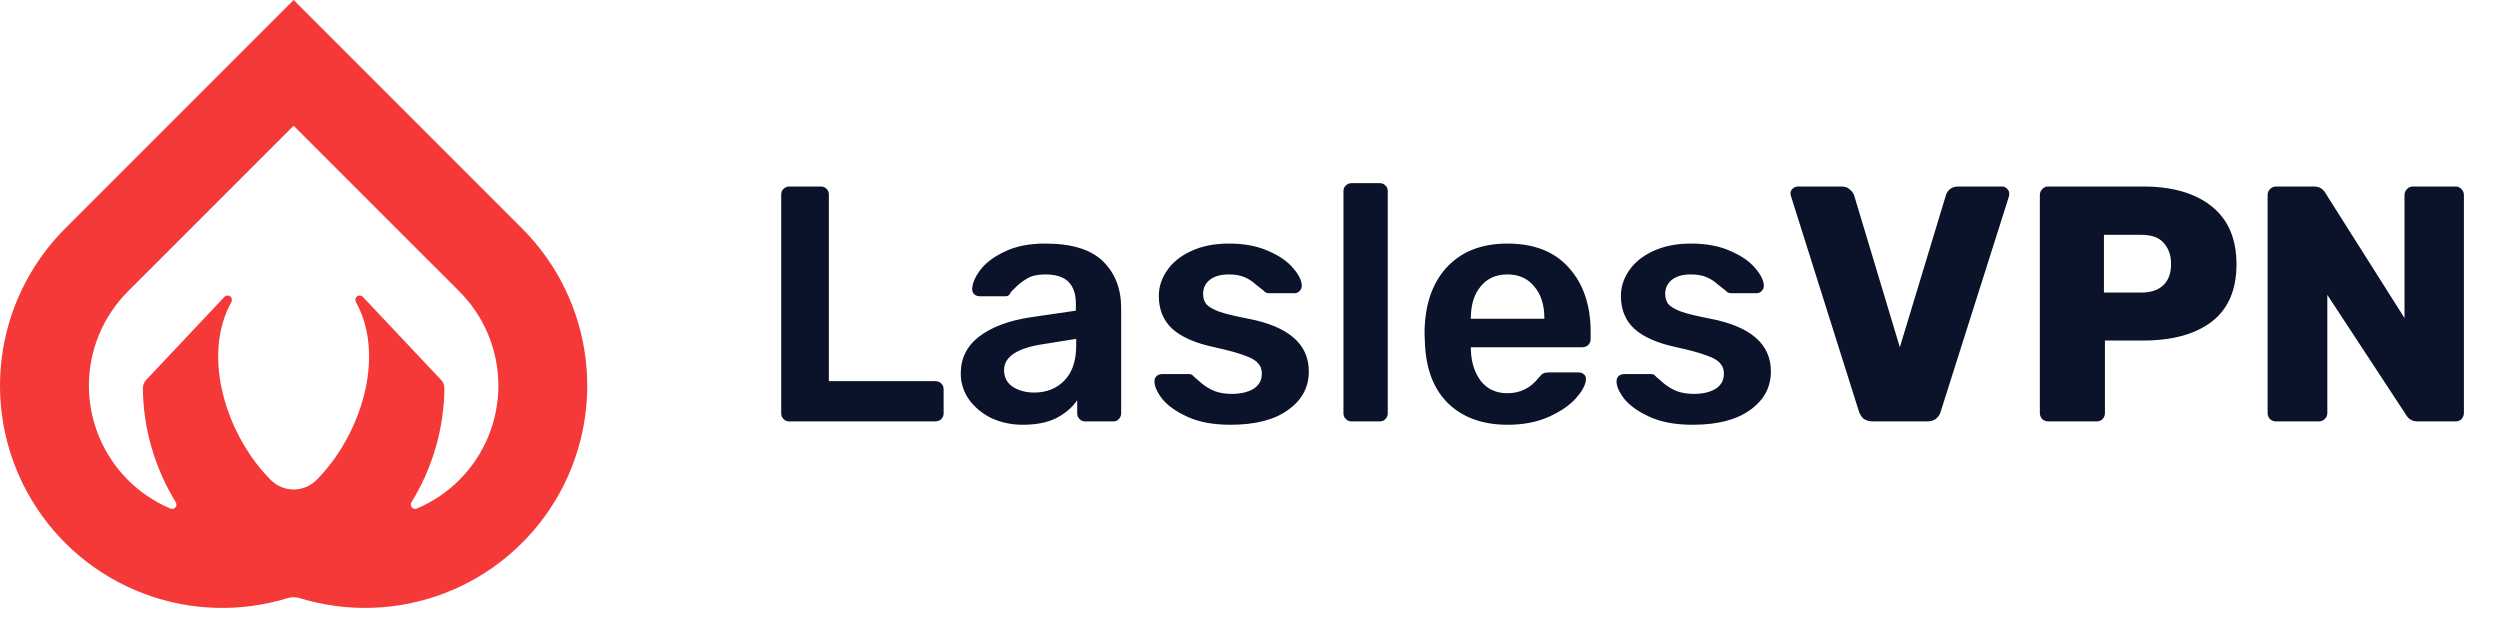
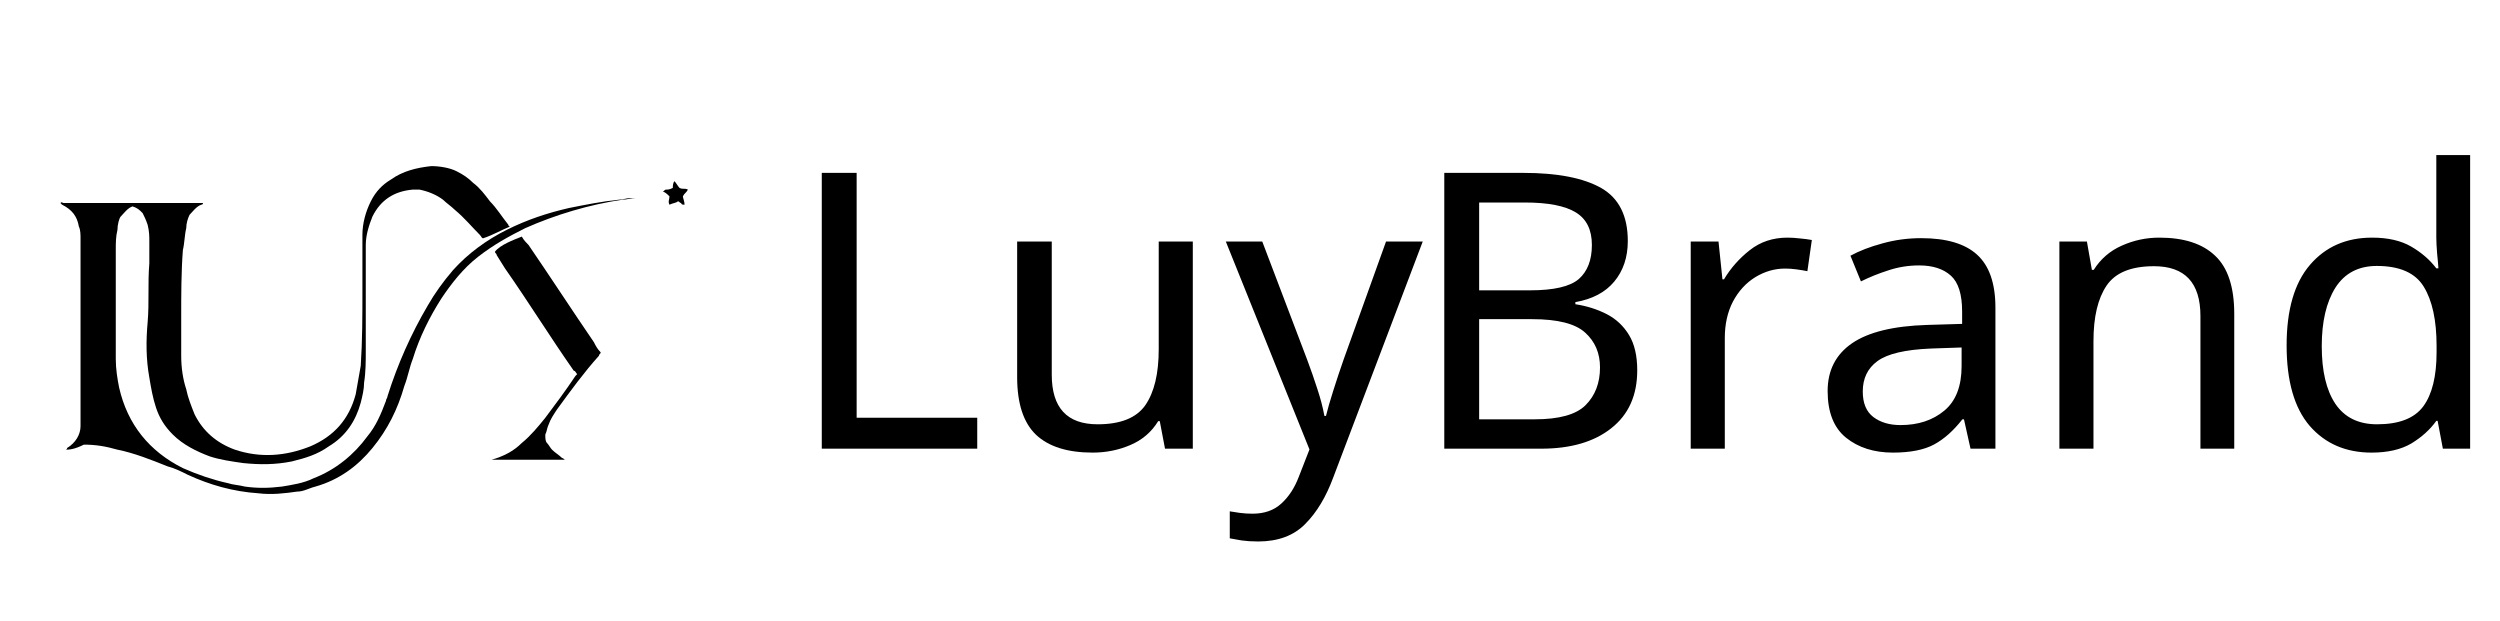
- <svg xmlns="http://www.w3.org/2000/svg" width="149" height="37" viewBox="0 0 149 37" fill="none">
-   <path d="M47.04 25.116C46.907 25.116 46.793 25.07 46.7 24.976C46.607 24.883 46.56 24.77 46.56 24.636V11.596C46.56 11.45 46.607 11.336 46.7 11.256C46.793 11.163 46.907 11.116 47.04 11.116H48.92C49.067 11.116 49.18 11.163 49.26 11.256C49.353 11.336 49.4 11.45 49.4 11.596V22.716H55.74C55.887 22.716 56.007 22.763 56.1 22.856C56.193 22.95 56.24 23.063 56.24 23.196V24.636C56.24 24.77 56.193 24.883 56.1 24.976C56.007 25.07 55.887 25.116 55.74 25.116H47.04ZM60.961 25.316C60.281 25.316 59.654 25.183 59.081 24.916C58.521 24.636 58.074 24.263 57.741 23.796C57.421 23.329 57.261 22.816 57.261 22.256C57.261 21.349 57.628 20.616 58.361 20.056C59.094 19.496 60.101 19.116 61.381 18.916L64.121 18.516V18.096C64.121 17.523 63.974 17.09 63.681 16.796C63.388 16.503 62.921 16.356 62.281 16.356C61.841 16.356 61.488 16.436 61.221 16.596C60.954 16.756 60.734 16.923 60.561 17.096C60.401 17.256 60.294 17.363 60.241 17.416C60.188 17.576 60.088 17.656 59.941 17.656H58.381C58.261 17.656 58.154 17.616 58.061 17.536C57.981 17.456 57.941 17.349 57.941 17.216C57.954 16.883 58.114 16.509 58.421 16.096C58.741 15.669 59.228 15.303 59.881 14.996C60.534 14.676 61.341 14.516 62.301 14.516C63.874 14.516 65.021 14.87 65.741 15.576C66.461 16.283 66.821 17.209 66.821 18.356V24.636C66.821 24.77 66.774 24.883 66.681 24.976C66.601 25.07 66.488 25.116 66.341 25.116H64.681C64.548 25.116 64.434 25.07 64.341 24.976C64.248 24.883 64.201 24.77 64.201 24.636V23.856C63.908 24.283 63.494 24.636 62.961 24.916C62.428 25.183 61.761 25.316 60.961 25.316ZM61.641 23.396C62.374 23.396 62.974 23.156 63.441 22.676C63.908 22.196 64.141 21.503 64.141 20.596V20.196L62.141 20.516C60.608 20.756 59.841 21.27 59.841 22.056C59.841 22.483 60.014 22.816 60.361 23.056C60.721 23.283 61.148 23.396 61.641 23.396ZM73.346 25.316C72.333 25.316 71.486 25.163 70.806 24.856C70.126 24.549 69.62 24.196 69.286 23.796C68.966 23.383 68.806 23.029 68.806 22.736C68.806 22.603 68.846 22.496 68.926 22.416C69.02 22.336 69.126 22.296 69.246 22.296H70.886C70.993 22.296 71.086 22.349 71.166 22.456C71.233 22.509 71.38 22.636 71.606 22.836C71.846 23.036 72.113 23.196 72.406 23.316C72.713 23.423 73.046 23.476 73.406 23.476C73.94 23.476 74.373 23.376 74.706 23.176C75.04 22.963 75.206 22.663 75.206 22.276C75.206 22.009 75.126 21.796 74.966 21.636C74.82 21.463 74.546 21.309 74.146 21.176C73.76 21.029 73.173 20.869 72.386 20.696C71.253 20.456 70.413 20.09 69.866 19.596C69.333 19.103 69.066 18.45 69.066 17.636C69.066 17.103 69.226 16.603 69.546 16.136C69.866 15.656 70.34 15.27 70.966 14.976C71.606 14.669 72.366 14.516 73.246 14.516C74.153 14.516 74.933 14.663 75.586 14.956C76.24 15.236 76.733 15.576 77.066 15.976C77.413 16.376 77.586 16.73 77.586 17.036C77.586 17.156 77.54 17.263 77.446 17.356C77.366 17.436 77.266 17.476 77.146 17.476H75.646C75.5 17.476 75.386 17.423 75.306 17.316C75.213 17.25 75.06 17.13 74.846 16.956C74.646 16.77 74.42 16.623 74.166 16.516C73.913 16.41 73.606 16.356 73.246 16.356C72.753 16.356 72.373 16.463 72.106 16.676C71.84 16.89 71.706 17.169 71.706 17.516C71.706 17.756 71.766 17.956 71.886 18.116C72.02 18.276 72.28 18.43 72.666 18.576C73.053 18.709 73.633 18.849 74.406 18.996C76.806 19.463 78.006 20.509 78.006 22.136C78.006 23.083 77.593 23.849 76.766 24.436C75.953 25.023 74.813 25.316 73.346 25.316ZM80.55 25.116C80.417 25.116 80.304 25.07 80.21 24.976C80.117 24.883 80.07 24.77 80.07 24.636V11.396C80.07 11.249 80.117 11.136 80.21 11.056C80.304 10.963 80.417 10.916 80.55 10.916H82.231C82.377 10.916 82.49 10.963 82.57 11.056C82.664 11.136 82.71 11.249 82.71 11.396V24.636C82.71 24.77 82.664 24.883 82.57 24.976C82.49 25.07 82.377 25.116 82.231 25.116H80.55ZM89.863 25.316C88.37 25.316 87.183 24.89 86.303 24.036C85.436 23.183 84.976 21.97 84.923 20.396L84.903 19.896C84.903 18.23 85.336 16.916 86.203 15.956C87.083 14.996 88.296 14.516 89.843 14.516C91.43 14.516 92.65 14.996 93.503 15.956C94.37 16.916 94.803 18.196 94.803 19.796V20.216C94.803 20.349 94.756 20.463 94.663 20.556C94.57 20.649 94.45 20.696 94.303 20.696H87.663V20.856C87.69 21.603 87.89 22.223 88.263 22.716C88.65 23.196 89.176 23.436 89.843 23.436C90.603 23.436 91.223 23.13 91.703 22.516C91.823 22.369 91.916 22.283 91.983 22.256C92.05 22.216 92.163 22.196 92.323 22.196H94.083C94.203 22.196 94.303 22.23 94.383 22.296C94.476 22.363 94.523 22.456 94.523 22.576C94.523 22.896 94.33 23.276 93.943 23.716C93.57 24.143 93.03 24.516 92.323 24.836C91.616 25.156 90.796 25.316 89.863 25.316ZM92.043 18.996V18.956C92.043 18.169 91.843 17.543 91.443 17.076C91.056 16.596 90.523 16.356 89.843 16.356C89.163 16.356 88.63 16.596 88.243 17.076C87.856 17.543 87.663 18.169 87.663 18.956V18.996H92.043ZM100.885 25.316C99.872 25.316 99.025 25.163 98.346 24.856C97.665 24.549 97.159 24.196 96.826 23.796C96.505 23.383 96.346 23.029 96.346 22.736C96.346 22.603 96.385 22.496 96.466 22.416C96.559 22.336 96.665 22.296 96.785 22.296H98.425C98.532 22.296 98.626 22.349 98.706 22.456C98.772 22.509 98.919 22.636 99.145 22.836C99.385 23.036 99.652 23.196 99.945 23.316C100.252 23.423 100.585 23.476 100.945 23.476C101.479 23.476 101.912 23.376 102.245 23.176C102.579 22.963 102.745 22.663 102.745 22.276C102.745 22.009 102.665 21.796 102.505 21.636C102.359 21.463 102.085 21.309 101.685 21.176C101.299 21.029 100.712 20.869 99.925 20.696C98.792 20.456 97.952 20.09 97.406 19.596C96.872 19.103 96.606 18.45 96.606 17.636C96.606 17.103 96.766 16.603 97.085 16.136C97.406 15.656 97.879 15.27 98.505 14.976C99.145 14.669 99.906 14.516 100.785 14.516C101.692 14.516 102.472 14.663 103.125 14.956C103.779 15.236 104.272 15.576 104.605 15.976C104.952 16.376 105.125 16.73 105.125 17.036C105.125 17.156 105.079 17.263 104.985 17.356C104.905 17.436 104.805 17.476 104.685 17.476H103.185C103.039 17.476 102.925 17.423 102.845 17.316C102.752 17.25 102.599 17.13 102.385 16.956C102.185 16.77 101.959 16.623 101.705 16.516C101.452 16.41 101.145 16.356 100.785 16.356C100.292 16.356 99.912 16.463 99.645 16.676C99.379 16.89 99.246 17.169 99.246 17.516C99.246 17.756 99.305 17.956 99.425 18.116C99.559 18.276 99.819 18.43 100.205 18.576C100.592 18.709 101.172 18.849 101.945 18.996C104.345 19.463 105.545 20.509 105.545 22.136C105.545 23.083 105.132 23.849 104.305 24.436C103.492 25.023 102.352 25.316 100.885 25.316ZM111.63 25.116C111.403 25.116 111.216 25.063 111.07 24.956C110.936 24.836 110.843 24.689 110.79 24.516L106.75 11.716L106.71 11.536C106.71 11.43 106.75 11.336 106.83 11.256C106.923 11.163 107.03 11.116 107.15 11.116H109.77C109.97 11.116 110.13 11.176 110.25 11.296C110.383 11.403 110.47 11.523 110.51 11.656L113.23 20.696L115.97 11.656C116.01 11.509 116.09 11.383 116.21 11.276C116.343 11.169 116.51 11.116 116.71 11.116H119.33C119.45 11.116 119.55 11.163 119.63 11.256C119.71 11.336 119.75 11.43 119.75 11.536C119.75 11.603 119.743 11.663 119.73 11.716L115.67 24.516C115.63 24.689 115.536 24.836 115.39 24.956C115.256 25.063 115.076 25.116 114.85 25.116H111.63ZM122.075 25.116C121.942 25.116 121.822 25.07 121.715 24.976C121.622 24.869 121.575 24.75 121.575 24.616V11.636C121.575 11.489 121.622 11.37 121.715 11.276C121.808 11.169 121.928 11.116 122.075 11.116H127.735C129.468 11.116 130.828 11.509 131.815 12.296C132.802 13.083 133.295 14.236 133.295 15.756C133.295 17.276 132.802 18.416 131.815 19.176C130.828 19.923 129.468 20.296 127.735 20.296H125.455V24.616C125.455 24.75 125.408 24.869 125.315 24.976C125.222 25.07 125.102 25.116 124.955 25.116H122.075ZM127.635 17.436C128.182 17.436 128.608 17.296 128.915 17.016C129.235 16.723 129.395 16.296 129.395 15.736C129.395 15.216 129.248 14.796 128.955 14.476C128.675 14.156 128.235 13.996 127.635 13.996H125.395V17.436H127.635ZM135.649 25.116C135.516 25.116 135.396 25.07 135.289 24.976C135.196 24.869 135.149 24.75 135.149 24.616V11.636C135.149 11.489 135.196 11.37 135.289 11.276C135.382 11.169 135.502 11.116 135.649 11.116H137.909C138.216 11.116 138.442 11.243 138.589 11.496L143.309 18.956V11.636C143.309 11.489 143.356 11.37 143.449 11.276C143.542 11.169 143.662 11.116 143.809 11.116H146.349C146.496 11.116 146.616 11.169 146.709 11.276C146.802 11.37 146.849 11.489 146.849 11.636V24.596C146.849 24.743 146.802 24.869 146.709 24.976C146.616 25.07 146.496 25.116 146.349 25.116H144.089C143.782 25.116 143.556 24.989 143.409 24.736L138.709 17.576V24.616C138.709 24.763 138.656 24.883 138.549 24.976C138.456 25.07 138.336 25.116 138.189 25.116H135.649Z" fill="#0B132A" />
-   <path d="M31.147 13.648L31.125 13.626C31.124 13.625 31.122 13.623 31.122 13.621L17.501 0L3.88 13.621C3.878 13.623 3.876 13.626 3.876 13.626L3.853 13.647C1.771 15.742 0.448 18.473 0.095 21.405C-0.258 24.338 0.38 27.304 1.906 29.833C3.433 32.362 5.761 34.308 8.521 35.361C11.28 36.415 14.313 36.516 17.136 35.648C17.373 35.575 17.628 35.575 17.865 35.648C20.688 36.515 23.721 36.414 26.48 35.361C29.239 34.307 31.567 32.361 33.094 29.833C34.62 27.304 35.258 24.338 34.905 21.405C34.553 18.473 33.23 15.742 31.147 13.648ZM8.723 22.63C8.657 22.696 8.604 22.775 8.568 22.861C8.533 22.948 8.514 23.041 8.514 23.135C8.538 25.539 9.218 27.89 10.479 29.937C10.508 29.983 10.521 30.038 10.517 30.092C10.513 30.146 10.492 30.198 10.457 30.24C10.421 30.282 10.374 30.311 10.321 30.324C10.268 30.337 10.212 30.333 10.162 30.312C9.213 29.913 8.352 29.334 7.625 28.605C6.136 27.116 5.299 25.097 5.298 22.991C5.297 20.886 6.131 18.865 7.618 17.374L17.501 7.493L27.383 17.374C28.87 18.865 29.704 20.885 29.703 22.991C29.702 25.097 28.865 27.116 27.376 28.605C26.649 29.334 25.788 29.913 24.84 30.312C24.789 30.333 24.733 30.337 24.68 30.324C24.627 30.311 24.58 30.281 24.544 30.24C24.509 30.198 24.488 30.146 24.484 30.092C24.48 30.038 24.493 29.983 24.522 29.937C25.784 27.89 26.463 25.539 26.488 23.135C26.488 23.041 26.469 22.948 26.433 22.861C26.397 22.775 26.344 22.696 26.278 22.63L21.604 17.672C21.557 17.633 21.498 17.612 21.438 17.612C21.377 17.612 21.319 17.633 21.272 17.672C21.226 17.71 21.194 17.764 21.183 17.824C21.172 17.884 21.183 17.945 21.213 17.998C23.028 21.283 21.467 26.002 18.864 28.605L18.85 28.619C18.491 28.974 18.006 29.174 17.5 29.174C16.995 29.173 16.51 28.974 16.151 28.618L16.138 28.605C13.534 26.002 11.974 21.284 13.789 17.998C13.819 17.946 13.83 17.884 13.819 17.825C13.808 17.765 13.776 17.711 13.73 17.672C13.683 17.634 13.625 17.612 13.564 17.612C13.504 17.612 13.445 17.634 13.398 17.672L8.723 22.63Z" fill="#F53838" />
+ <svg xmlns="http://www.w3.org/2000/svg" version="1.1" id="Layer_1" x="0px" y="0px" viewBox="0 0 149 37" style="enable-background:new 0 0 149 37;" xml:space="preserve">
+   <style type="text/css">
+ 	.st0{font-family:'Times-Roman';}
+ 	.st1{font-size:23.03px;}
+ 	.st2{font-family:'Times-Bold';}
+ </style>
+   <text transform="matrix(1 0 0 1 46.7434 26.741)">
+     <tspan x="0" y="0" class="st0 st1">Luy</tspan>
+     <tspan x="37.1" y="0" class="st2 st1">Brand </tspan>
+   </text>
+   <path d="M3.9,26.8c0,0,0.1,0,0.1-0.1c0.5-0.3,0.8-0.8,0.8-1.3c0-0.1,0-0.2,0-0.2c0-3.7,0-7.4,0-11c0-0.2,0-0.5-0.1-0.7  c-0.1-0.6-0.4-1-1-1.3c0,0,0,0-0.1-0.1c0.1-0.1,0.1,0,0.2,0c1,0,2,0,3,0c1.7,0,3.3,0,5,0c0.1,0,0.2,0,0.3,0c0,0.1-0.1,0.1-0.1,0.1  c-0.3,0.1-0.5,0.4-0.7,0.6c-0.1,0.2-0.2,0.5-0.2,0.8c-0.1,0.4-0.1,0.9-0.2,1.3c-0.1,1.3-0.1,2.7-0.1,4c0,0.8,0,1.5,0,2.3  c0,0.7,0.1,1.4,0.3,2c0.1,0.5,0.3,1,0.5,1.5c0.5,1,1.3,1.7,2.4,2.1c1.5,0.5,3,0.4,4.5-0.2c1.4-0.6,2.3-1.6,2.7-3.1  c0.1-0.6,0.2-1.1,0.3-1.7c0.1-1.5,0.1-3,0.1-4.5c0-1.1,0-2.2,0-3.3c0-0.7,0.2-1.4,0.5-2c0.3-0.6,0.7-1,1.2-1.3  c0.7-0.5,1.5-0.7,2.4-0.8c0.5,0,1.1,0.1,1.5,0.3c0.4,0.2,0.7,0.4,1,0.7c0.4,0.3,0.7,0.7,1,1.1c0.4,0.4,0.7,0.9,1.1,1.4  c0,0,0,0.1,0.1,0.1c-0.5,0.2-1,0.5-1.6,0.7c-0.1,0-0.1-0.1-0.2-0.2c-0.5-0.5-0.9-1-1.5-1.5c-0.2-0.2-0.5-0.4-0.7-0.6  c-0.4-0.3-0.9-0.5-1.4-0.6c-0.1,0-0.3,0-0.4,0c-1.1,0.1-1.9,0.6-2.4,1.6c-0.2,0.5-0.4,1.1-0.4,1.7c0,2.1,0,4.2,0,6.3  c0,0.6,0,1.3-0.1,1.9c0,0.4-0.1,0.8-0.2,1.2c-0.3,1.1-0.9,2-1.9,2.6c-0.7,0.5-1.4,0.7-2.2,0.9c-1,0.2-1.9,0.2-2.9,0.1  c-0.7-0.1-1.4-0.2-2-0.4c-0.8-0.3-1.6-0.7-2.2-1.3c-0.5-0.5-0.8-1-1-1.6c-0.2-0.6-0.3-1.2-0.4-1.8c-0.2-1.1-0.2-2.2-0.1-3.3  c0.1-1.2,0-2.3,0.1-3.5c0-0.4,0-0.8,0-1.3c0-0.3,0-0.6-0.1-1c-0.1-0.3-0.2-0.5-0.3-0.7c-0.2-0.2-0.3-0.3-0.6-0.4  c-0.3,0.1-0.5,0.4-0.7,0.6C7.1,13,7,13.4,7,13.7c-0.1,0.4-0.1,0.8-0.1,1.2c0,2.2,0,4.4,0,6.5c0,0.6,0.1,1.2,0.2,1.7  c0.5,2.2,1.8,3.8,3.8,4.8c0.9,0.4,1.8,0.7,2.7,0.9c0.3,0.1,0.6,0.1,1,0.2c0.7,0.1,1.4,0.1,2.2,0c0.6-0.1,1.3-0.2,1.9-0.5  c1.3-0.5,2.4-1.4,3.2-2.5c0.5-0.6,0.8-1.3,1.1-2.1c0-0.1,0.1-0.2,0.1-0.3c0.6-1.9,1.4-3.7,2.4-5.4c0.4-0.7,0.9-1.4,1.5-2.1  c0.9-1,2-1.8,3.2-2.4c1.2-0.6,2.4-1,3.7-1.3c1-0.2,2-0.4,3-0.5c0.2,0,0.5-0.1,0.7-0.1c0.1,0,0.2,0,0.3,0c-0.3,0-0.5,0.1-0.8,0.1  c-2,0.3-4,0.9-5.8,1.7c-1,0.5-1.9,1-2.8,1.7c-0.9,0.7-1.6,1.6-2.2,2.5c-0.7,1.1-1.3,2.3-1.7,3.6c-0.2,0.5-0.3,1.1-0.5,1.6  c-0.4,1.4-1,2.6-1.9,3.7c-0.9,1.1-2,1.9-3.4,2.3c-0.4,0.1-0.7,0.3-1.1,0.3c-0.7,0.1-1.5,0.2-2.3,0.1c-1.5-0.1-2.9-0.5-4.2-1.1  c-0.4-0.2-0.8-0.4-1.2-0.5c-1-0.4-2-0.8-3-1c-0.7-0.2-1.3-0.3-2-0.3C4.4,26.8,4.1,26.8,3.9,26.8C3.9,26.8,3.9,26.8,3.9,26.8z" />
+   <path d="M31.1,14.1c0.1,0.2,0.3,0.4,0.4,0.5c1.3,1.9,2.6,3.9,3.9,5.8c0.1,0.2,0.2,0.4,0.4,0.6c0,0.1-0.1,0.1-0.1,0.2  c-0.9,1-1.7,2.1-2.5,3.2c-0.2,0.3-0.4,0.6-0.5,0.9c-0.1,0.2-0.1,0.4-0.2,0.6c0,0.2,0,0.4,0.1,0.5c0.1,0.1,0.2,0.3,0.3,0.4  c0.2,0.2,0.4,0.3,0.6,0.5c0.1,0,0.1,0.1,0.2,0.1c0,0-0.1,0-0.1,0c-0.4,0-4.1,0-4.3,0c0,0,0,0,0,0c0.7-0.2,1.3-0.5,1.8-1  c0.5-0.4,1-1,1.4-1.5c0.6-0.8,1.2-1.6,1.8-2.5c0,0,0.1-0.1,0.1-0.1c-0.1-0.1-0.1-0.2-0.2-0.2c-1.4-2-2.7-4.1-4.1-6.1  c-0.2-0.3-0.3-0.5-0.5-0.8c0-0.1-0.1-0.1-0.1-0.2C29.8,14.6,30.6,14.3,31.1,14.1z" />
+   <path d="M40.2,10.8c0.1,0.1,0.2,0.3,0.3,0.4c0.2,0.1,0.3,0,0.5,0.1c-0.1,0.2-0.2,0.2-0.3,0.4c0,0.1,0.1,0.3,0.1,0.5  c-0.1,0-0.2,0-0.2-0.1c-0.1,0-0.1-0.1-0.2-0.1c-0.1,0.1-0.3,0.1-0.5,0.2c-0.1-0.2,0-0.3,0-0.5c-0.1-0.1-0.2-0.2-0.4-0.3  c0.1,0,0.1-0.1,0.2-0.1c0.1,0,0.2,0,0.4-0.1C40.1,11.1,40.1,10.9,40.2,10.8z" />
+   <path d="M38.1,11.9c0,0-0.1,0-0.1,0c0,0,0,0,0,0C38,11.9,38,11.9,38.1,11.9C38.1,11.9,38.1,11.9,38.1,11.9z" />
</svg>
